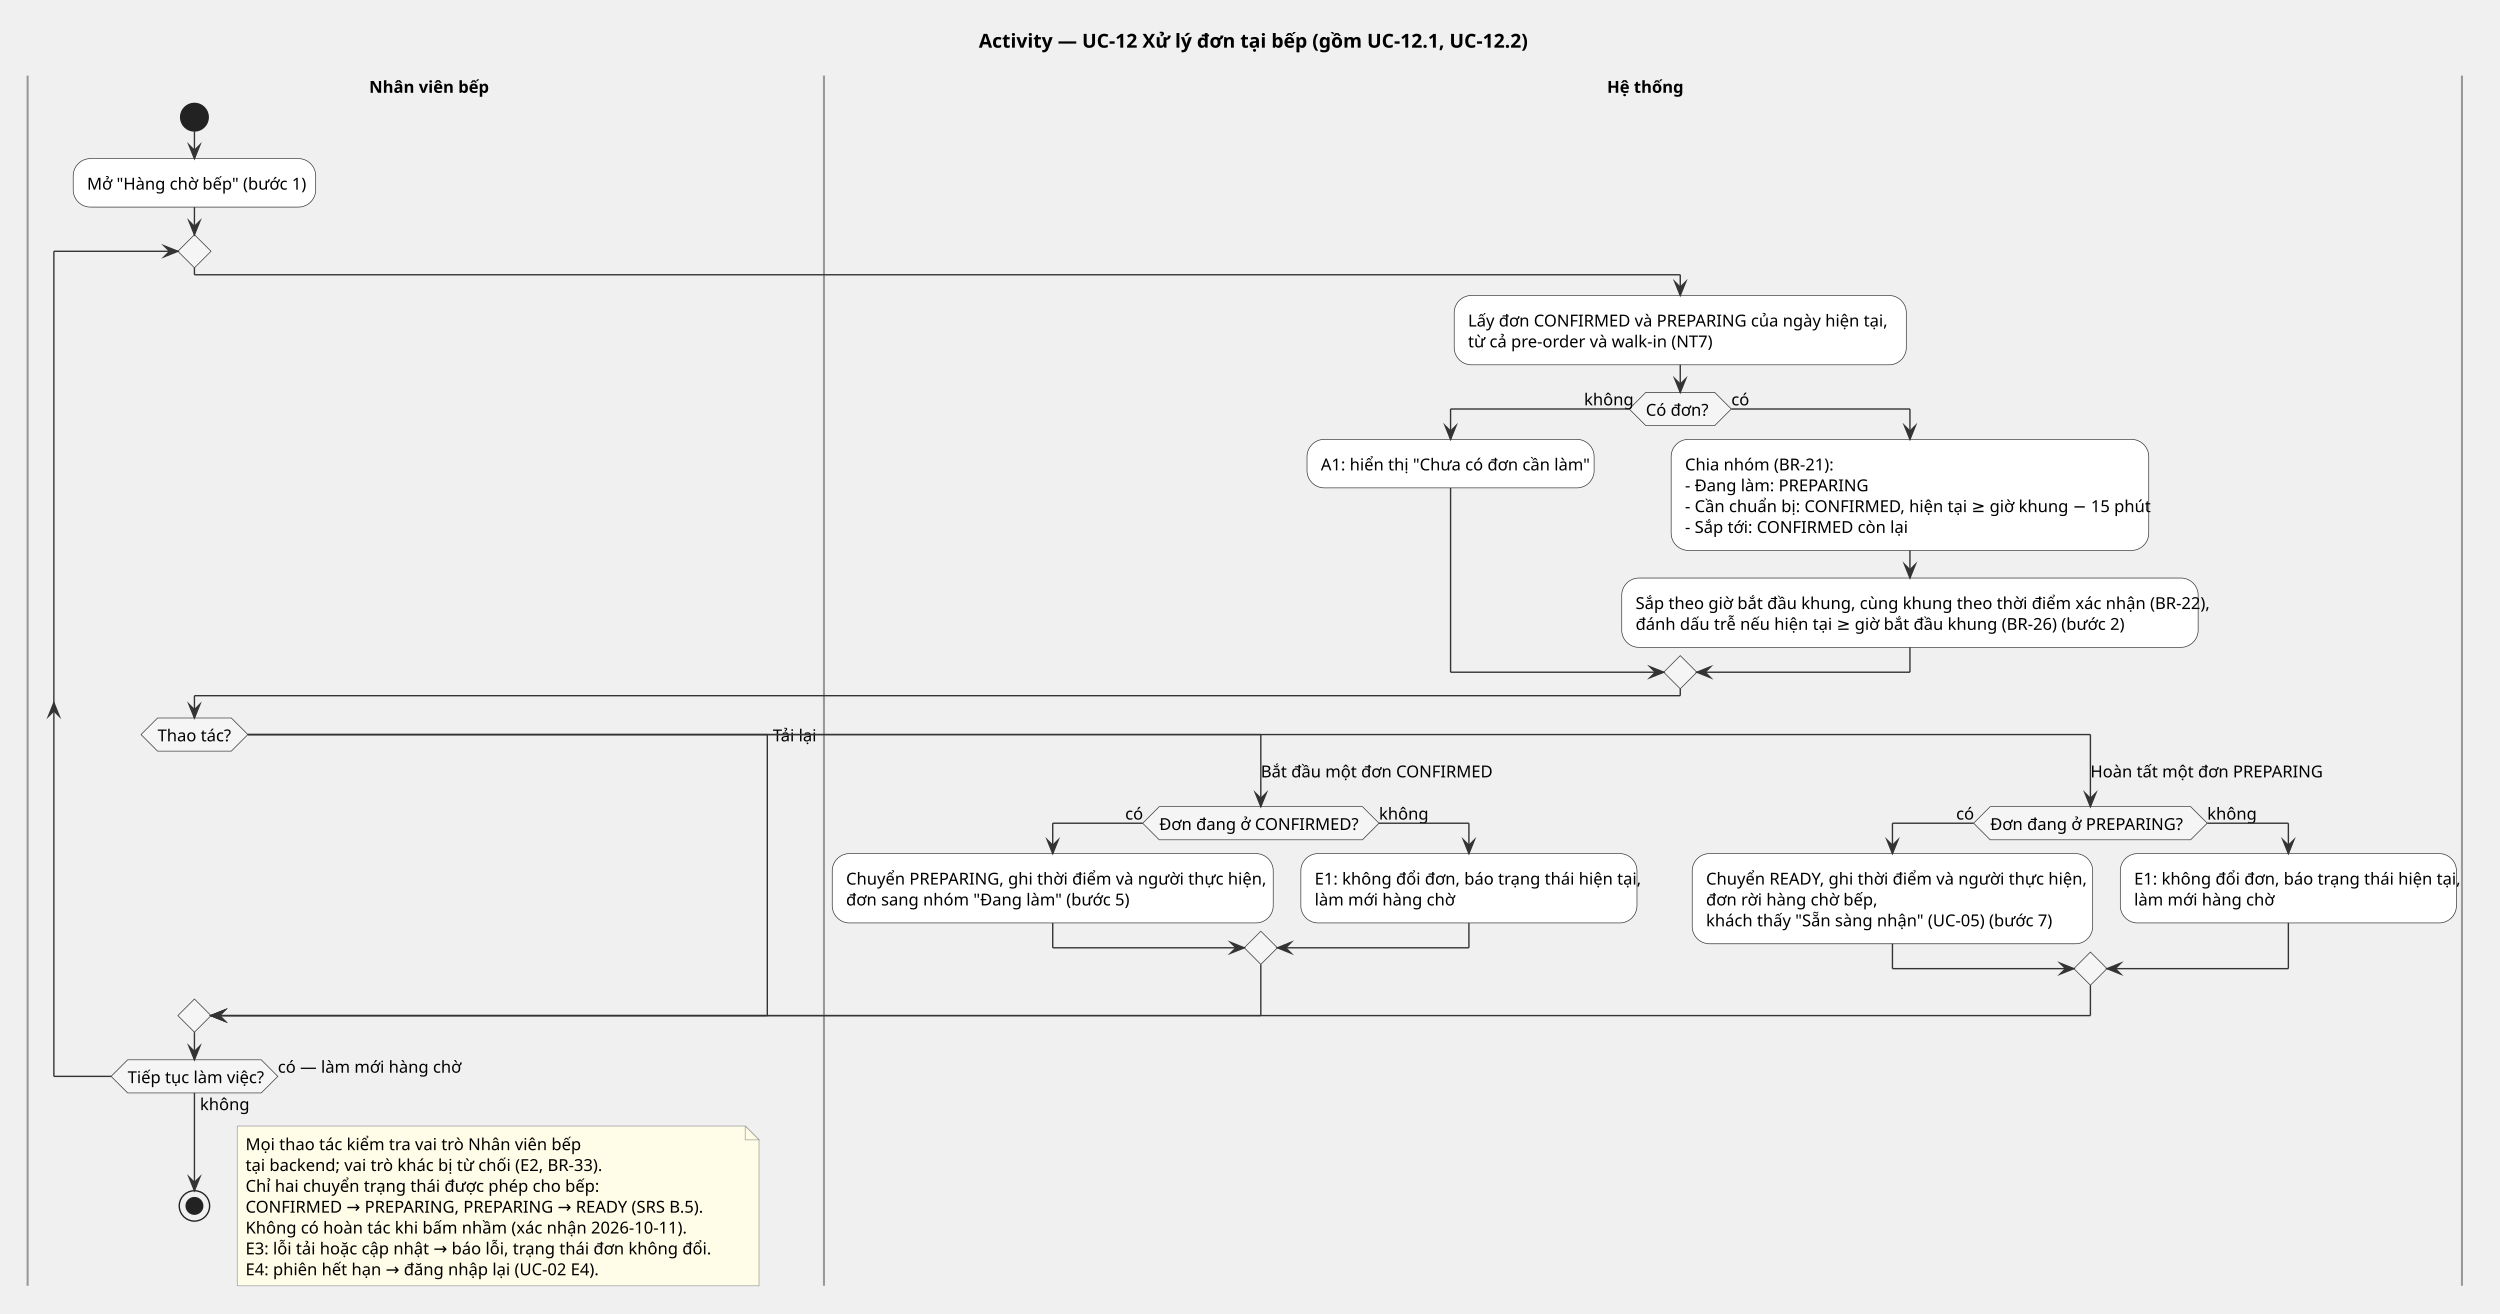
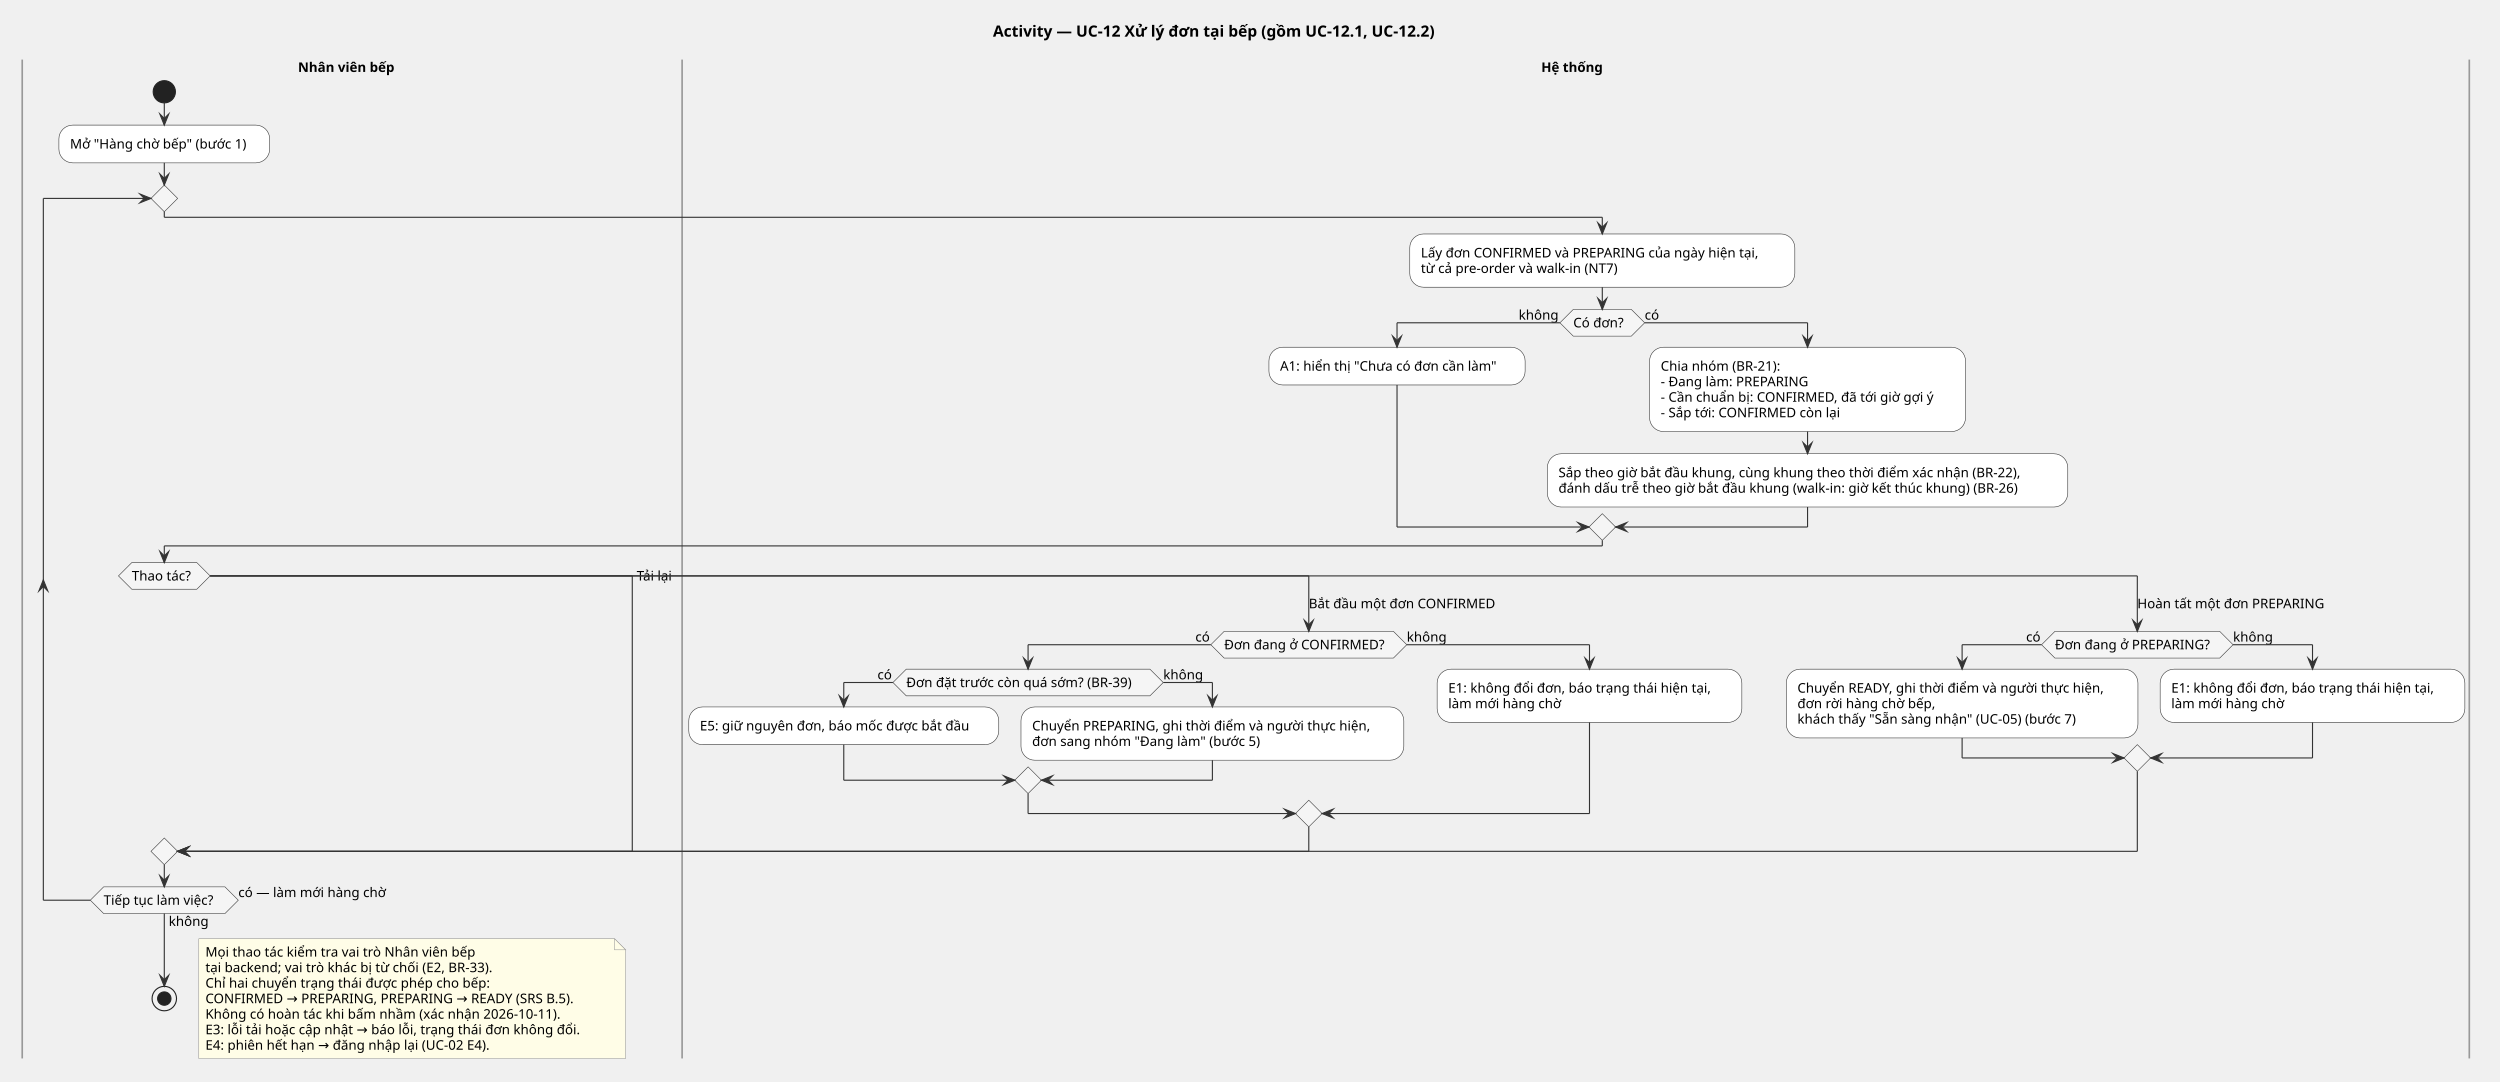
- <svg xmlns="http://www.w3.org/2000/svg" version="1.1" data-diagram-type="ACTIVITY" style="width:1810px;height:951px;background:#FFFFFF;" width="1810px" height="951px" viewBox="0 0 1810 951" zoomAndPan="magnify" preserveAspectRatio="none" contentStyleType="text/css">
+ <svg xmlns="http://www.w3.org/2000/svg" version="1.1" data-diagram-type="ACTIVITY" style="width:2250px;height:973px;background:#FFFFFF;" width="2250px" height="973px" viewBox="0 0 2250 973" zoomAndPan="magnify" preserveAspectRatio="none" contentStyleType="text/css">
  <defs />
  <g font-family="sans-serif" lengthAdjust="spacing">
    <g class="title" data-source-line="2">
-       <text x="708.651" y="34.533" fill="#000" font-size="14" textLength="390.824" font-weight="700">Activity — UC-12 Xử lý đơn tại bếp (gồm UC-12.1, UC-12.2)</text>
+       <text x="893.658" y="32.995" fill="#000" font-size="14" textLength="461.146" font-weight="700">Activity — UC-12 Xử lý đơn tại bếp (gồm UC-12.1, UC-12.2)</text>
    </g>
-     <rect x="20" y="54.746" width="1763.127" height="15.094" fill="none" style="stroke:none;" />
-     <ellipse cx="140.774" cy="84.84" rx="10" ry="10" fill="#222" style="stroke:#222;stroke-width:1;" />
-     <rect x="53" y="114.84" width="175.549" height="35.094" fill="#FFF" style="stroke:#333;stroke-width:0.5;" rx="12.5" ry="12.5" />
-     <text x="63" y="137.297" fill="#000" font-size="12" textLength="155.549">Mở "Hàng chờ bếp" (bước 1)</text>
-     <polygon points="114.091,519.824,167.458,519.824,179.458,531.824,167.458,543.824,114.091,543.824,102.091,531.824,114.091,519.824" fill="#F5F5F5" style="stroke:#333;stroke-width:0.5;stroke-linejoin:miter;stroke-miterlimit:10;" />
-     <text x="114.091" y="536.734" fill="#000" font-size="12" textLength="53.367">Thao tác?</text>
-     <polygon points="140.774,723.293,140.774,723.293,152.774,735.293,140.774,747.293,140.774,747.293,128.774,735.293,140.774,723.293" fill="#F5F5F5" style="stroke:#333;stroke-width:0.5;stroke-linejoin:miter;stroke-miterlimit:10;" />
-     <polygon points="140.774,169.934,152.774,181.934,140.774,193.934,128.774,181.934,140.774,169.934" fill="#F5F5F5" style="stroke:#333;stroke-width:0.5;stroke-linejoin:miter;stroke-miterlimit:10;" />
-     <polygon points="92.423,767.293,189.126,767.293,201.126,779.293,189.126,791.293,92.423,791.293,80.423,779.293,92.423,767.293" fill="#F5F5F5" style="stroke:#333;stroke-width:0.5;stroke-linejoin:miter;stroke-miterlimit:10;" />
-     <text x="144.774" y="803.75" fill="#000" font-size="12" textLength="32.695">không</text>
-     <text x="92.423" y="784.203" fill="#000" font-size="12" textLength="96.703">Tiếp tục làm việc?</text>
-     <text x="201.126" y="776.656" fill="#000" font-size="12" textLength="128.449">có — làm mới hàng chờ</text>
-     <path d="M171.774,815.25 L171.774,930.906 L549.534,930.906 L549.534,825.25 L539.534,815.25 L171.774,815.25" style="stroke:#999;stroke-width:0.5;" fill="#FFFDE7" />
-     <path d="M539.534,815.25 L539.534,825.25 L549.534,825.25 L539.534,815.25" style="stroke:#999;stroke-width:0.5;" fill="#FFFDE7" />
-     <text x="177.774" y="832.707" fill="#000" font-size="12" textLength="228.111">Mọi thao tác kiểm tra vai trò Nhân viên bếp</text>
-     <text x="177.774" y="847.801" fill="#000" font-size="12" textLength="252.146">tại backend; vai trò khác bị từ chối (E2, BR-33).</text>
-     <text x="177.774" y="862.895" fill="#000" font-size="12" textLength="244.061">Chỉ hai chuyển trạng thái được phép cho bếp:</text>
-     <text x="177.774" y="877.988" fill="#000" font-size="12" textLength="356.76">CONFIRMED → PREPARING, PREPARING → READY (SRS B.5).</text>
-     <text x="177.774" y="893.082" fill="#000" font-size="12" textLength="306.861">Không có hoàn tác khi bấm nhầm (xác nhận 2026-10-11).</text>
-     <text x="177.774" y="908.176" fill="#000" font-size="12" textLength="320.432">E3: lỗi tải hoặc cập nhật → báo lỗi, trạng thái đơn không đổi.</text>
-     <text x="177.774" y="923.27" fill="#000" font-size="12" textLength="250.512">E4: phiên hết hạn → đăng nhập lại (UC-02 E4).</text>
-     <ellipse cx="140.774" cy="873.078" rx="11" ry="11" fill="none" style="stroke:#222;stroke-width:1;" />
-     <ellipse cx="140.774" cy="873.078" rx="6" ry="6" fill="#222" style="stroke:#222;stroke-width:1;" />
-     <line x1="20" y1="54.746" x2="20" y2="930.906" style="stroke:#999;stroke-width:1.5;" />
-     <rect x="1052.848" y="213.934" width="327.318" height="50.188" fill="#FFF" style="stroke:#333;stroke-width:0.5;" rx="12.5" ry="12.5" />
-     <text x="1062.848" y="236.391" fill="#000" font-size="12" textLength="307.318">Lấy đơn CONFIRMED và PREPARING của ngày hiện tại,</text>
-     <text x="1062.848" y="251.484" fill="#000" font-size="12" textLength="170.742">từ cả pre-order và walk-in (NT7)</text>
-     <polygon points="1191.558,284.121,1241.456,284.121,1253.456,296.121,1241.456,308.121,1191.558,308.121,1179.558,296.121,1191.558,284.121" fill="#F5F5F5" style="stroke:#333;stroke-width:0.5;stroke-linejoin:miter;stroke-miterlimit:10;" />
-     <text x="1191.558" y="301.031" fill="#000" font-size="12" textLength="46.564">Có đơn?</text>
-     <text x="1146.862" y="293.484" fill="#000" font-size="12" textLength="32.695">không</text>
-     <text x="1253.456" y="293.484" fill="#000" font-size="12" textLength="12.674">có</text>
-     <rect x="946.287" y="318.121" width="207.852" height="35.094" fill="#FFF" style="stroke:#333;stroke-width:0.5;" rx="12.5" ry="12.5" />
-     <text x="956.287" y="340.578" fill="#000" font-size="12" textLength="187.852">A1: hiển thị "Chưa có đơn cần làm"</text>
-     <rect x="1209.922" y="318.121" width="345.758" height="80.375" fill="#FFF" style="stroke:#333;stroke-width:0.5;" rx="12.5" ry="12.5" />
-     <text x="1219.922" y="340.578" fill="#000" font-size="12" textLength="106.705">Chia nhóm (BR-21):</text>
-     <text x="1219.922" y="355.672" fill="#000" font-size="12" textLength="136.037">- Đang làm: PREPARING</text>
-     <text x="1219.922" y="370.766" fill="#000" font-size="12" textLength="325.758">- Cần chuẩn bị: CONFIRMED, hiện tại ≥ giờ khung − 15 phút</text>
-     <text x="1219.922" y="385.859" fill="#000" font-size="12" textLength="163.236">- Sắp tới: CONFIRMED còn lại</text>
-     <rect x="1174.139" y="418.496" width="417.324" height="50.188" fill="#FFF" style="stroke:#333;stroke-width:0.5;" rx="12.5" ry="12.5" />
-     <text x="1184.139" y="440.953" fill="#000" font-size="12" textLength="397.324">Sắp theo giờ bắt đầu khung, cùng khung theo thời điểm xác nhận (BR-22),</text>
-     <text x="1184.139" y="456.047" fill="#000" font-size="12" textLength="339.504">đánh dấu trễ nếu hiện tại ≥ giờ bắt đầu khung (BR-26) (bước 2)</text>
-     <polygon points="1216.507,474.684,1228.507,486.684,1216.507,498.684,1204.507,486.684,1216.507,474.684" fill="#F5F5F5" style="stroke:#333;stroke-width:0.5;stroke-linejoin:miter;stroke-miterlimit:10;" />
-     <polygon points="839.279,584.012,986.39,584.012,998.39,596.012,986.39,608.012,839.279,608.012,827.279,596.012,839.279,584.012" fill="#F5F5F5" style="stroke:#333;stroke-width:0.5;stroke-linejoin:miter;stroke-miterlimit:10;" />
-     <text x="839.279" y="600.922" fill="#000" font-size="12" textLength="147.111">Đơn đang ở CONFIRMED?</text>
-     <text x="814.605" y="593.375" fill="#000" font-size="12" textLength="12.674">có</text>
-     <text x="998.39" y="593.375" fill="#000" font-size="12" textLength="32.695">không</text>
-     <rect x="602.544" y="618.012" width="319.268" height="50.188" fill="#FFF" style="stroke:#333;stroke-width:0.5;" rx="12.5" ry="12.5" />
-     <text x="612.544" y="640.469" fill="#000" font-size="12" textLength="299.268">Chuyển PREPARING, ghi thời điểm và người thực hiện,</text>
-     <text x="612.544" y="655.563" fill="#000" font-size="12" textLength="197.045">đơn sang nhóm "Đang làm" (bước 5)</text>
-     <rect x="941.812" y="618.012" width="243.359" height="50.188" fill="#FFF" style="stroke:#333;stroke-width:0.5;" rx="12.5" ry="12.5" />
-     <text x="951.812" y="640.469" fill="#000" font-size="12" textLength="223.359">E1: không đổi đơn, báo trạng thái hiện tại,</text>
-     <text x="951.812" y="655.563" fill="#000" font-size="12" textLength="97.107">làm mới hàng chờ</text>
-     <polygon points="912.834,674.199,924.834,686.199,912.834,698.199,900.834,686.199,912.834,674.199" fill="#F5F5F5" style="stroke:#333;stroke-width:0.5;stroke-linejoin:miter;stroke-miterlimit:10;" />
-     <polygon points="1440.893,584.012,1586.023,584.012,1598.023,596.012,1586.023,608.012,1440.893,608.012,1428.893,596.012,1440.893,584.012" fill="#F5F5F5" style="stroke:#333;stroke-width:0.5;stroke-linejoin:miter;stroke-miterlimit:10;" />
-     <text x="1440.893" y="600.922" fill="#000" font-size="12" textLength="145.131">Đơn đang ở PREPARING?</text>
-     <text x="1416.219" y="593.375" fill="#000" font-size="12" textLength="12.674">có</text>
-     <text x="1598.023" y="593.375" fill="#000" font-size="12" textLength="32.695">không</text>
-     <rect x="1225.171" y="618.012" width="289.93" height="65.281" fill="#FFF" style="stroke:#333;stroke-width:0.5;" rx="12.5" ry="12.5" />
-     <text x="1235.171" y="640.469" fill="#000" font-size="12" textLength="269.93">Chuyển READY, ghi thời điểm và người thực hiện,</text>
-     <text x="1235.171" y="655.563" fill="#000" font-size="12" textLength="119.678">đơn rời hàng chờ bếp,</text>
-     <text x="1235.171" y="670.656" fill="#000" font-size="12" textLength="246.539">khách thấy "Sẵn sàng nhận" (UC-05) (bước 7)</text>
-     <rect x="1535.101" y="618.012" width="243.359" height="50.188" fill="#FFF" style="stroke:#333;stroke-width:0.5;" rx="12.5" ry="12.5" />
-     <text x="1545.101" y="640.469" fill="#000" font-size="12" textLength="223.359">E1: không đổi đơn, báo trạng thái hiện tại,</text>
-     <text x="1545.101" y="655.563" fill="#000" font-size="12" textLength="97.107">làm mới hàng chờ</text>
-     <polygon points="1513.458,689.293,1525.458,701.293,1513.458,713.293,1501.458,701.293,1513.458,689.293" fill="#F5F5F5" style="stroke:#333;stroke-width:0.5;stroke-linejoin:miter;stroke-miterlimit:10;" />
-     <line x1="596.544" y1="54.746" x2="596.544" y2="930.906" style="stroke:#999;stroke-width:1.5;" />
-     <line x1="1782.46" y1="54.746" x2="1782.46" y2="930.906" style="stroke:#999;stroke-width:1.5;" />
-     <line x1="140.774" y1="94.84" x2="140.774" y2="114.84" style="stroke:#333;stroke-width:1;" />
-     <polygon points="136.774,104.84,140.774,114.84,144.774,104.84,140.774,108.84" fill="#333" style="stroke:#333;stroke-width:1;stroke-linejoin:miter;stroke-miterlimit:10;" />
-     <line x1="179.458" y1="531.824" x2="555.534" y2="531.824" style="stroke:#333;stroke-width:1;" />
-     <line x1="555.534" y1="531.824" x2="555.534" y2="735.293" style="stroke:#333;stroke-width:1;" />
-     <line x1="555.534" y1="735.293" x2="152.774" y2="735.293" style="stroke:#333;stroke-width:1;" />
-     <polygon points="162.774,731.293,152.774,735.293,162.774,739.293,158.774,735.293" fill="#333" style="stroke:#333;stroke-width:1;stroke-linejoin:miter;stroke-miterlimit:10;" />
-     <text x="559.534" y="536.734" fill="#000" font-size="12" textLength="32.01">Tải lại</text>
-     <line x1="80.423" y1="779.293" x2="39" y2="779.293" style="stroke:#333;stroke-width:1;" />
-     <polygon points="35,518.684,39,508.684,43,518.684,39,514.684" fill="#333" style="stroke:#333;stroke-width:1;stroke-linejoin:miter;stroke-miterlimit:10;" />
-     <line x1="39" y1="181.934" x2="39" y2="779.293" style="stroke:#333;stroke-width:1;" />
-     <line x1="39" y1="181.934" x2="128.774" y2="181.934" style="stroke:#333;stroke-width:1;" />
-     <polygon points="118.774,177.934,128.774,181.934,118.774,185.934,122.774,181.934" fill="#333" style="stroke:#333;stroke-width:1;stroke-linejoin:miter;stroke-miterlimit:10;" />
-     <line x1="140.774" y1="747.293" x2="140.774" y2="767.293" style="stroke:#333;stroke-width:1;" />
-     <polygon points="136.774,757.293,140.774,767.293,144.774,757.293,140.774,761.293" fill="#333" style="stroke:#333;stroke-width:1;stroke-linejoin:miter;stroke-miterlimit:10;" />
-     <line x1="140.774" y1="149.934" x2="140.774" y2="169.934" style="stroke:#333;stroke-width:1;" />
-     <polygon points="136.774,159.934,140.774,169.934,144.774,159.934,140.774,163.934" fill="#333" style="stroke:#333;stroke-width:1;stroke-linejoin:miter;stroke-miterlimit:10;" />
-     <line x1="140.774" y1="791.293" x2="140.774" y2="862.078" style="stroke:#333;stroke-width:1;" />
-     <polygon points="136.774,852.078,140.774,862.078,144.774,852.078,140.774,856.078" fill="#333" style="stroke:#333;stroke-width:1;stroke-linejoin:miter;stroke-miterlimit:10;" />
-     <line x1="1382.801" y1="398.496" x2="1382.801" y2="418.496" style="stroke:#333;stroke-width:1;" />
-     <polygon points="1378.801,408.496,1382.801,418.496,1386.801,408.496,1382.801,412.496" fill="#333" style="stroke:#333;stroke-width:1;stroke-linejoin:miter;stroke-miterlimit:10;" />
-     <line x1="1179.558" y1="296.121" x2="1050.213" y2="296.121" style="stroke:#333;stroke-width:1;" />
-     <line x1="1050.213" y1="296.121" x2="1050.213" y2="318.121" style="stroke:#333;stroke-width:1;" />
-     <polygon points="1046.213,308.121,1050.213,318.121,1054.213,308.121,1050.213,312.121" fill="#333" style="stroke:#333;stroke-width:1;stroke-linejoin:miter;stroke-miterlimit:10;" />
-     <line x1="1253.456" y1="296.121" x2="1382.801" y2="296.121" style="stroke:#333;stroke-width:1;" />
-     <line x1="1382.801" y1="296.121" x2="1382.801" y2="318.121" style="stroke:#333;stroke-width:1;" />
-     <polygon points="1378.801,308.121,1382.801,318.121,1386.801,308.121,1382.801,312.121" fill="#333" style="stroke:#333;stroke-width:1;stroke-linejoin:miter;stroke-miterlimit:10;" />
-     <line x1="1050.213" y1="353.215" x2="1050.213" y2="486.684" style="stroke:#333;stroke-width:1;" />
-     <line x1="1050.213" y1="486.684" x2="1204.507" y2="486.684" style="stroke:#333;stroke-width:1;" />
-     <polygon points="1194.507,482.684,1204.507,486.684,1194.507,490.684,1198.507,486.684" fill="#333" style="stroke:#333;stroke-width:1;stroke-linejoin:miter;stroke-miterlimit:10;" />
-     <line x1="1382.801" y1="468.684" x2="1382.801" y2="486.684" style="stroke:#333;stroke-width:1;" />
-     <line x1="1382.801" y1="486.684" x2="1228.507" y2="486.684" style="stroke:#333;stroke-width:1;" />
-     <polygon points="1238.507,482.684,1228.507,486.684,1238.507,490.684,1234.507,486.684" fill="#333" style="stroke:#333;stroke-width:1;stroke-linejoin:miter;stroke-miterlimit:10;" />
-     <line x1="1216.507" y1="264.121" x2="1216.507" y2="284.121" style="stroke:#333;stroke-width:1;" />
-     <polygon points="1212.507,274.121,1216.507,284.121,1220.507,274.121,1216.507,278.121" fill="#333" style="stroke:#333;stroke-width:1;stroke-linejoin:miter;stroke-miterlimit:10;" />
-     <line x1="827.279" y1="596.012" x2="762.178" y2="596.012" style="stroke:#333;stroke-width:1;" />
-     <line x1="762.178" y1="596.012" x2="762.178" y2="618.012" style="stroke:#333;stroke-width:1;" />
-     <polygon points="758.178,608.012,762.178,618.012,766.178,608.012,762.178,612.012" fill="#333" style="stroke:#333;stroke-width:1;stroke-linejoin:miter;stroke-miterlimit:10;" />
-     <line x1="998.39" y1="596.012" x2="1063.491" y2="596.012" style="stroke:#333;stroke-width:1;" />
-     <line x1="1063.491" y1="596.012" x2="1063.491" y2="618.012" style="stroke:#333;stroke-width:1;" />
-     <polygon points="1059.491,608.012,1063.491,618.012,1067.491,608.012,1063.491,612.012" fill="#333" style="stroke:#333;stroke-width:1;stroke-linejoin:miter;stroke-miterlimit:10;" />
-     <line x1="762.178" y1="668.199" x2="762.178" y2="686.199" style="stroke:#333;stroke-width:1;" />
-     <line x1="762.178" y1="686.199" x2="900.834" y2="686.199" style="stroke:#333;stroke-width:1;" />
-     <polygon points="890.834,682.199,900.834,686.199,890.834,690.199,894.834,686.199" fill="#333" style="stroke:#333;stroke-width:1;stroke-linejoin:miter;stroke-miterlimit:10;" />
-     <line x1="1063.491" y1="668.199" x2="1063.491" y2="686.199" style="stroke:#333;stroke-width:1;" />
-     <line x1="1063.491" y1="686.199" x2="924.834" y2="686.199" style="stroke:#333;stroke-width:1;" />
-     <polygon points="934.834,682.199,924.834,686.199,934.834,690.199,930.834,686.199" fill="#333" style="stroke:#333;stroke-width:1;stroke-linejoin:miter;stroke-miterlimit:10;" />
-     <line x1="1428.893" y1="596.012" x2="1370.136" y2="596.012" style="stroke:#333;stroke-width:1;" />
-     <line x1="1370.136" y1="596.012" x2="1370.136" y2="618.012" style="stroke:#333;stroke-width:1;" />
-     <polygon points="1366.136,608.012,1370.136,618.012,1374.136,608.012,1370.136,612.012" fill="#333" style="stroke:#333;stroke-width:1;stroke-linejoin:miter;stroke-miterlimit:10;" />
-     <line x1="1598.023" y1="596.012" x2="1656.78" y2="596.012" style="stroke:#333;stroke-width:1;" />
-     <line x1="1656.78" y1="596.012" x2="1656.78" y2="618.012" style="stroke:#333;stroke-width:1;" />
-     <polygon points="1652.78,608.012,1656.78,618.012,1660.78,608.012,1656.78,612.012" fill="#333" style="stroke:#333;stroke-width:1;stroke-linejoin:miter;stroke-miterlimit:10;" />
-     <line x1="1370.136" y1="683.293" x2="1370.136" y2="701.293" style="stroke:#333;stroke-width:1;" />
-     <line x1="1370.136" y1="701.293" x2="1501.458" y2="701.293" style="stroke:#333;stroke-width:1;" />
-     <polygon points="1491.458,697.293,1501.458,701.293,1491.458,705.293,1495.458,701.293" fill="#333" style="stroke:#333;stroke-width:1;stroke-linejoin:miter;stroke-miterlimit:10;" />
-     <line x1="1656.78" y1="668.199" x2="1656.78" y2="701.293" style="stroke:#333;stroke-width:1;" />
-     <line x1="1656.78" y1="701.293" x2="1525.458" y2="701.293" style="stroke:#333;stroke-width:1;" />
-     <polygon points="1535.458,697.293,1525.458,701.293,1535.458,705.293,1531.458,701.293" fill="#333" style="stroke:#333;stroke-width:1;stroke-linejoin:miter;stroke-miterlimit:10;" />
-     <line x1="179.458" y1="531.824" x2="912.834" y2="531.824" style="stroke:#333;stroke-width:1;" />
-     <line x1="912.834" y1="531.824" x2="912.834" y2="584.012" style="stroke:#333;stroke-width:1;" />
-     <polygon points="908.834,574.012,912.834,584.012,916.834,574.012,912.834,578.012" fill="#333" style="stroke:#333;stroke-width:1;stroke-linejoin:miter;stroke-miterlimit:10;" />
-     <text x="912.834" y="562.828" fill="#000" font-size="12" textLength="165.252">Bắt đầu một đơn CONFIRMED</text>
-     <line x1="179.458" y1="531.824" x2="1513.458" y2="531.824" style="stroke:#333;stroke-width:1;" />
-     <line x1="1513.458" y1="531.824" x2="1513.458" y2="584.012" style="stroke:#333;stroke-width:1;" />
-     <polygon points="1509.458,574.012,1513.458,584.012,1517.458,574.012,1513.458,578.012" fill="#333" style="stroke:#333;stroke-width:1;stroke-linejoin:miter;stroke-miterlimit:10;" />
-     <text x="1513.458" y="562.828" fill="#000" font-size="12" textLength="167.268">Hoàn tất một đơn PREPARING</text>
-     <line x1="912.834" y1="698.199" x2="912.834" y2="735.293" style="stroke:#333;stroke-width:1;" />
-     <line x1="912.834" y1="735.293" x2="152.774" y2="735.293" style="stroke:#333;stroke-width:1;" />
-     <polygon points="162.774,731.293,152.774,735.293,162.774,739.293,158.774,735.293" fill="#333" style="stroke:#333;stroke-width:1;stroke-linejoin:miter;stroke-miterlimit:10;" />
-     <line x1="1513.458" y1="713.293" x2="1513.458" y2="735.293" style="stroke:#333;stroke-width:1;" />
-     <line x1="1513.458" y1="735.293" x2="152.774" y2="735.293" style="stroke:#333;stroke-width:1;" />
-     <polygon points="162.774,731.293,152.774,735.293,162.774,739.293,158.774,735.293" fill="#333" style="stroke:#333;stroke-width:1;stroke-linejoin:miter;stroke-miterlimit:10;" />
-     <line x1="1216.507" y1="498.684" x2="1216.507" y2="503.684" style="stroke:#333;stroke-width:1;" />
-     <line x1="1216.507" y1="503.684" x2="140.774" y2="503.684" style="stroke:#333;stroke-width:1;" />
-     <line x1="140.774" y1="503.684" x2="140.774" y2="519.824" style="stroke:#333;stroke-width:1;" />
-     <polygon points="136.774,509.824,140.774,519.824,144.774,509.824,140.774,513.824" fill="#333" style="stroke:#333;stroke-width:1;stroke-linejoin:miter;stroke-miterlimit:10;" />
-     <line x1="140.774" y1="193.934" x2="140.774" y2="198.934" style="stroke:#333;stroke-width:1;" />
-     <line x1="140.774" y1="198.934" x2="1216.507" y2="198.934" style="stroke:#333;stroke-width:1;" />
-     <line x1="1216.507" y1="198.934" x2="1216.507" y2="213.934" style="stroke:#333;stroke-width:1;" />
-     <polygon points="1212.507,203.934,1216.507,213.934,1220.507,203.934,1216.507,207.934" fill="#333" style="stroke:#333;stroke-width:1;stroke-linejoin:miter;stroke-miterlimit:10;" />
-     <text x="267.265" y="67.203" fill="#000" font-size="12" textLength="82.014" font-weight="700">Nhân viên bếp</text>
-     <text x="1163.507" y="67.203" fill="#000" font-size="12" textLength="51.99" font-weight="700">Hệ thống</text>
+     <rect x="20" y="53.627" width="2203.461" height="13.969" fill="none" style="stroke:none;" />
+     <ellipse cx="147.864" cy="82.596" rx="10" ry="10" fill="#222" style="stroke:#222;stroke-width:1;" />
+     <rect x="53" y="112.596" width="189.729" height="33.969" fill="#FFF" style="stroke:#333;stroke-width:0.5;" rx="12.5" ry="12.5" />
+     <text x="63" y="133.734" fill="#000" font-size="12" textLength="169.729">Mở "Hàng chờ bếp" (bước 1)</text>
+     <polygon points="118.629,506.314,177.1,506.314,189.1,518.314,177.1,530.314,118.629,530.314,106.629,518.314,118.629,506.314" fill="#F5F5F5" style="stroke:#333;stroke-width:0.5;stroke-linejoin:miter;stroke-miterlimit:10;" />
+     <text x="118.629" y="522.469" fill="#000" font-size="12" textLength="58.471">Thao tác?</text>
+     <polygon points="147.864,754.189,147.864,754.189,159.864,766.189,147.864,778.189,147.864,778.189,135.864,766.189,147.864,754.189" fill="#F5F5F5" style="stroke:#333;stroke-width:0.5;stroke-linejoin:miter;stroke-miterlimit:10;" />
+     <polygon points="147.864,166.564,159.864,178.564,147.864,190.564,135.864,178.564,147.864,166.564" fill="#F5F5F5" style="stroke:#333;stroke-width:0.5;stroke-linejoin:miter;stroke-miterlimit:10;" />
+     <polygon points="93.275,798.189,202.453,798.189,214.453,810.189,202.453,822.189,93.275,822.189,81.275,810.189,93.275,798.189" fill="#F5F5F5" style="stroke:#333;stroke-width:0.5;stroke-linejoin:miter;stroke-miterlimit:10;" />
+     <text x="151.864" y="833.328" fill="#000" font-size="12" textLength="37.119">không</text>
+     <text x="93.275" y="814.344" fill="#000" font-size="12" textLength="109.178">Tiếp tục làm việc?</text>
+     <text x="214.453" y="807.359" fill="#000" font-size="12" textLength="141.48">có — làm mới hàng chờ</text>
+     <path d="M178.864,844.828 L178.864,952.609 L563.046,952.609 L563.046,854.828 L553.046,844.828 L178.864,844.828" style="stroke:#999;stroke-width:0.5;" fill="#FFFDE7" />
+     <path d="M553.046,844.828 L553.046,854.828 L563.046,854.828 L553.046,844.828" style="stroke:#999;stroke-width:0.5;" fill="#FFFDE7" />
+     <text x="184.864" y="860.967" fill="#000" font-size="12" textLength="261.721">Mọi thao tác kiểm tra vai trò Nhân viên bếp</text>
+     <text x="184.864" y="874.936" fill="#000" font-size="12" textLength="284.684">tại backend; vai trò khác bị từ chối (E2, BR-33).</text>
+     <text x="184.864" y="888.904" fill="#000" font-size="12" textLength="274.828">Chỉ hai chuyển trạng thái được phép cho bếp:</text>
+     <text x="184.864" y="902.873" fill="#000" font-size="12" textLength="358.02">CONFIRMED → PREPARING, PREPARING → READY (SRS B.5).</text>
+     <text x="184.864" y="916.842" fill="#000" font-size="12" textLength="347.813">Không có hoàn tác khi bấm nhầm (xác nhận 2026-10-11).</text>
+     <text x="184.864" y="930.811" fill="#000" font-size="12" textLength="363.182">E3: lỗi tải hoặc cập nhật → báo lỗi, trạng thái đơn không đổi.</text>
+     <text x="184.864" y="944.779" fill="#000" font-size="12" textLength="279">E4: phiên hết hạn → đăng nhập lại (UC-02 E4).</text>
+     <ellipse cx="147.864" cy="898.719" rx="11" ry="11" fill="none" style="stroke:#222;stroke-width:1;" />
+     <ellipse cx="147.864" cy="898.719" rx="6" ry="6" fill="#222" style="stroke:#222;stroke-width:1;" />
+     <line x1="20" y1="53.627" x2="20" y2="952.609" style="stroke:#999;stroke-width:1.5;" />
+     <rect x="1268.785" y="210.564" width="346.555" height="47.938" fill="#FFF" style="stroke:#333;stroke-width:0.5;" rx="12.5" ry="12.5" />
+     <text x="1278.785" y="231.703" fill="#000" font-size="12" textLength="326.555">Lấy đơn CONFIRMED và PREPARING của ngày hiện tại,</text>
+     <text x="1278.785" y="245.672" fill="#000" font-size="12" textLength="192.287">từ cả pre-order và walk-in (NT7)</text>
+     <polygon points="1415.921,278.502,1468.204,278.502,1480.204,290.502,1468.204,302.502,1415.921,302.502,1403.921,290.502,1415.921,278.502" fill="#F5F5F5" style="stroke:#333;stroke-width:0.5;stroke-linejoin:miter;stroke-miterlimit:10;" />
+     <text x="1415.921" y="294.656" fill="#000" font-size="12" textLength="48.469">Có đơn?</text>
+     <text x="1366.802" y="287.672" fill="#000" font-size="12" textLength="37.119">không</text>
+     <text x="1480.204" y="287.672" fill="#000" font-size="12" textLength="13.939">có</text>
+     <rect x="1142.033" y="312.502" width="230.58" height="33.969" fill="#FFF" style="stroke:#333;stroke-width:0.5;" rx="12.5" ry="12.5" />
+     <text x="1152.033" y="333.641" fill="#000" font-size="12" textLength="210.58">A1: hiển thị "Chưa có đơn cần làm"</text>
+     <rect x="1484.617" y="312.502" width="284.369" height="75.875" fill="#FFF" style="stroke:#333;stroke-width:0.5;" rx="12.5" ry="12.5" />
+     <text x="1494.617" y="333.641" fill="#000" font-size="12" textLength="118.119">Chia nhóm (BR-21):</text>
+     <text x="1494.617" y="347.609" fill="#000" font-size="12" textLength="142.822">- Đang làm: PREPARING</text>
+     <text x="1494.617" y="361.578" fill="#000" font-size="12" textLength="264.369">- Cần chuẩn bị: CONFIRMED, đã tới giờ gợi ý</text>
+     <text x="1494.617" y="375.547" fill="#000" font-size="12" textLength="173.736">- Sắp tới: CONFIRMED còn lại</text>
+     <rect x="1392.613" y="408.377" width="468.377" height="47.938" fill="#FFF" style="stroke:#333;stroke-width:0.5;" rx="12.5" ry="12.5" />
+     <text x="1402.613" y="429.516" fill="#000" font-size="12" textLength="448.377">Sắp theo giờ bắt đầu khung, cùng khung theo thời điểm xác nhận (BR-22),</text>
+     <text x="1402.613" y="443.484" fill="#000" font-size="12" textLength="447.217">đánh dấu trễ theo giờ bắt đầu khung (walk-in: giờ kết thúc khung) (BR-26)</text>
+     <polygon points="1442.063,462.314,1454.063,474.314,1442.063,486.314,1430.063,474.314,1442.063,462.314" fill="#F5F5F5" style="stroke:#333;stroke-width:0.5;stroke-linejoin:miter;stroke-miterlimit:10;" />
+     <polygon points="1101.733,568.252,1254.083,568.252,1266.083,580.252,1254.083,592.252,1101.733,592.252,1089.733,580.252,1101.733,568.252" fill="#F5F5F5" style="stroke:#333;stroke-width:0.5;stroke-linejoin:miter;stroke-miterlimit:10;" />
+     <text x="1101.733" y="584.406" fill="#000" font-size="12" textLength="152.35">Đơn đang ở CONFIRMED?</text>
+     <text x="1075.794" y="577.422" fill="#000" font-size="12" textLength="13.939">có</text>
+     <text x="1266.083" y="577.422" fill="#000" font-size="12" textLength="37.119">không</text>
+     <polygon points="815.625,602.252,1034.923,602.252,1046.923,614.252,1034.923,626.252,815.625,626.252,803.625,614.252,815.625,602.252" fill="#F5F5F5" style="stroke:#333;stroke-width:0.5;stroke-linejoin:miter;stroke-miterlimit:10;" />
+     <text x="815.625" y="618.406" fill="#000" font-size="12" textLength="219.299">Đơn đặt trước còn quá sớm? (BR-39)</text>
+     <text x="789.685" y="611.422" fill="#000" font-size="12" textLength="13.939">có</text>
+     <text x="1046.923" y="611.422" fill="#000" font-size="12" textLength="37.119">không</text>
+     <rect x="619.899" y="636.252" width="278.984" height="33.969" fill="#FFF" style="stroke:#333;stroke-width:0.5;" rx="12.5" ry="12.5" />
+     <text x="629.899" y="657.391" fill="#000" font-size="12" textLength="258.984">E5: giữ nguyên đơn, báo mốc được bắt đầu</text>
+     <rect x="918.884" y="636.252" width="344.545" height="47.938" fill="#FFF" style="stroke:#333;stroke-width:0.5;" rx="12.5" ry="12.5" />
+     <text x="928.884" y="657.391" fill="#000" font-size="12" textLength="324.545">Chuyển PREPARING, ghi thời điểm và người thực hiện,</text>
+     <text x="928.884" y="671.359" fill="#000" font-size="12" textLength="219.973">đơn sang nhóm "Đang làm" (bước 5)</text>
+     <polygon points="925.274,690.189,937.274,702.189,925.274,714.189,913.274,702.189,925.274,690.189" fill="#F5F5F5" style="stroke:#333;stroke-width:0.5;stroke-linejoin:miter;stroke-miterlimit:10;" />
+     <rect x="1293.429" y="602.252" width="274.227" height="47.938" fill="#FFF" style="stroke:#333;stroke-width:0.5;" rx="12.5" ry="12.5" />
+     <text x="1303.429" y="623.391" fill="#000" font-size="12" textLength="254.227">E1: không đổi đơn, báo trạng thái hiện tại,</text>
+     <text x="1303.429" y="637.359" fill="#000" font-size="12" textLength="107.912">làm mới hàng chờ</text>
+     <polygon points="1177.908,720.189,1189.908,732.189,1177.908,744.189,1165.908,732.189,1177.908,720.189" fill="#F5F5F5" style="stroke:#333;stroke-width:0.5;stroke-linejoin:miter;stroke-miterlimit:10;" />
+     <polygon points="1849.406,568.252,1997.753,568.252,2009.753,580.252,1997.753,592.252,1849.406,592.252,1837.406,580.252,1849.406,568.252" fill="#F5F5F5" style="stroke:#333;stroke-width:0.5;stroke-linejoin:miter;stroke-miterlimit:10;" />
+     <text x="1849.406" y="584.406" fill="#000" font-size="12" textLength="148.348">Đơn đang ở PREPARING?</text>
+     <text x="1823.466" y="577.422" fill="#000" font-size="12" textLength="13.939">có</text>
+     <text x="2009.753" y="577.422" fill="#000" font-size="12" textLength="37.119">không</text>
+     <rect x="1607.655" y="602.252" width="316.49" height="61.906" fill="#FFF" style="stroke:#333;stroke-width:0.5;" rx="12.5" ry="12.5" />
+     <text x="1617.655" y="623.391" fill="#000" font-size="12" textLength="296.49">Chuyển READY, ghi thời điểm và người thực hiện,</text>
+     <text x="1617.655" y="637.359" fill="#000" font-size="12" textLength="131.59">đơn rời hàng chờ bếp,</text>
+     <text x="1617.655" y="651.328" fill="#000" font-size="12" textLength="274.477">khách thấy "Sẵn sàng nhận" (UC-05) (bước 7)</text>
+     <rect x="1944.146" y="602.252" width="274.227" height="47.938" fill="#FFF" style="stroke:#333;stroke-width:0.5;" rx="12.5" ry="12.5" />
+     <text x="1954.146" y="623.391" fill="#000" font-size="12" textLength="254.227">E1: không đổi đơn, báo trạng thái hiện tại,</text>
+     <text x="1954.146" y="637.359" fill="#000" font-size="12" textLength="107.912">làm mới hàng chờ</text>
+     <polygon points="1923.58,670.158,1935.58,682.158,1923.58,694.158,1911.58,682.158,1923.58,670.158" fill="#F5F5F5" style="stroke:#333;stroke-width:0.5;stroke-linejoin:miter;stroke-miterlimit:10;" />
+     <line x1="613.899" y1="53.627" x2="613.899" y2="952.609" style="stroke:#999;stroke-width:1.5;" />
+     <line x1="2222.372" y1="53.627" x2="2222.372" y2="952.609" style="stroke:#999;stroke-width:1.5;" />
+     <line x1="147.864" y1="92.596" x2="147.864" y2="112.596" style="stroke:#333;stroke-width:1;" />
+     <polygon points="143.864,102.596,147.864,112.596,151.864,102.596,147.864,106.596" fill="#333" style="stroke:#333;stroke-width:1;stroke-linejoin:miter;stroke-miterlimit:10;" />
+     <line x1="189.1" y1="518.314" x2="569.046" y2="518.314" style="stroke:#333;stroke-width:1;" />
+     <line x1="569.046" y1="518.314" x2="569.046" y2="766.189" style="stroke:#333;stroke-width:1;" />
+     <line x1="569.046" y1="766.189" x2="159.864" y2="766.189" style="stroke:#333;stroke-width:1;" />
+     <polygon points="169.864,762.189,159.864,766.189,169.864,770.189,165.864,766.189" fill="#333" style="stroke:#333;stroke-width:1;stroke-linejoin:miter;stroke-miterlimit:10;" />
+     <text x="573.046" y="522.469" fill="#000" font-size="12" textLength="35.854">Tải lại</text>
+     <line x1="81.275" y1="810.189" x2="39" y2="810.189" style="stroke:#333;stroke-width:1;" />
+     <polygon points="35,531.877,39,521.877,43,531.877,39,527.877" fill="#333" style="stroke:#333;stroke-width:1;stroke-linejoin:miter;stroke-miterlimit:10;" />
+     <line x1="39" y1="178.564" x2="39" y2="810.189" style="stroke:#333;stroke-width:1;" />
+     <line x1="39" y1="178.564" x2="135.864" y2="178.564" style="stroke:#333;stroke-width:1;" />
+     <polygon points="125.864,174.564,135.864,178.564,125.864,182.564,129.864,178.564" fill="#333" style="stroke:#333;stroke-width:1;stroke-linejoin:miter;stroke-miterlimit:10;" />
+     <line x1="147.864" y1="778.189" x2="147.864" y2="798.189" style="stroke:#333;stroke-width:1;" />
+     <polygon points="143.864,788.189,147.864,798.189,151.864,788.189,147.864,792.189" fill="#333" style="stroke:#333;stroke-width:1;stroke-linejoin:miter;stroke-miterlimit:10;" />
+     <line x1="147.864" y1="146.564" x2="147.864" y2="166.564" style="stroke:#333;stroke-width:1;" />
+     <polygon points="143.864,156.564,147.864,166.564,151.864,156.564,147.864,160.564" fill="#333" style="stroke:#333;stroke-width:1;stroke-linejoin:miter;stroke-miterlimit:10;" />
+     <line x1="147.864" y1="822.189" x2="147.864" y2="887.719" style="stroke:#333;stroke-width:1;" />
+     <polygon points="143.864,877.719,147.864,887.719,151.864,877.719,147.864,881.719" fill="#333" style="stroke:#333;stroke-width:1;stroke-linejoin:miter;stroke-miterlimit:10;" />
+     <line x1="1626.802" y1="388.377" x2="1626.802" y2="408.377" style="stroke:#333;stroke-width:1;" />
+     <polygon points="1622.802,398.377,1626.802,408.377,1630.802,398.377,1626.802,402.377" fill="#333" style="stroke:#333;stroke-width:1;stroke-linejoin:miter;stroke-miterlimit:10;" />
+     <line x1="1403.921" y1="290.502" x2="1257.323" y2="290.502" style="stroke:#333;stroke-width:1;" />
+     <line x1="1257.323" y1="290.502" x2="1257.323" y2="312.502" style="stroke:#333;stroke-width:1;" />
+     <polygon points="1253.323,302.502,1257.323,312.502,1261.323,302.502,1257.323,306.502" fill="#333" style="stroke:#333;stroke-width:1;stroke-linejoin:miter;stroke-miterlimit:10;" />
+     <line x1="1480.204" y1="290.502" x2="1626.802" y2="290.502" style="stroke:#333;stroke-width:1;" />
+     <line x1="1626.802" y1="290.502" x2="1626.802" y2="312.502" style="stroke:#333;stroke-width:1;" />
+     <polygon points="1622.802,302.502,1626.802,312.502,1630.802,302.502,1626.802,306.502" fill="#333" style="stroke:#333;stroke-width:1;stroke-linejoin:miter;stroke-miterlimit:10;" />
+     <line x1="1257.323" y1="346.471" x2="1257.323" y2="474.314" style="stroke:#333;stroke-width:1;" />
+     <line x1="1257.323" y1="474.314" x2="1430.063" y2="474.314" style="stroke:#333;stroke-width:1;" />
+     <polygon points="1420.063,470.314,1430.063,474.314,1420.063,478.314,1424.063,474.314" fill="#333" style="stroke:#333;stroke-width:1;stroke-linejoin:miter;stroke-miterlimit:10;" />
+     <line x1="1626.802" y1="456.314" x2="1626.802" y2="474.314" style="stroke:#333;stroke-width:1;" />
+     <line x1="1626.802" y1="474.314" x2="1454.063" y2="474.314" style="stroke:#333;stroke-width:1;" />
+     <polygon points="1464.063,470.314,1454.063,474.314,1464.063,478.314,1460.063,474.314" fill="#333" style="stroke:#333;stroke-width:1;stroke-linejoin:miter;stroke-miterlimit:10;" />
+     <line x1="1442.063" y1="258.502" x2="1442.063" y2="278.502" style="stroke:#333;stroke-width:1;" />
+     <polygon points="1438.063,268.502,1442.063,278.502,1446.063,268.502,1442.063,272.502" fill="#333" style="stroke:#333;stroke-width:1;stroke-linejoin:miter;stroke-miterlimit:10;" />
+     <line x1="803.625" y1="614.252" x2="759.392" y2="614.252" style="stroke:#333;stroke-width:1;" />
+     <line x1="759.392" y1="614.252" x2="759.392" y2="636.252" style="stroke:#333;stroke-width:1;" />
+     <polygon points="755.392,626.252,759.392,636.252,763.392,626.252,759.392,630.252" fill="#333" style="stroke:#333;stroke-width:1;stroke-linejoin:miter;stroke-miterlimit:10;" />
+     <line x1="1046.923" y1="614.252" x2="1091.156" y2="614.252" style="stroke:#333;stroke-width:1;" />
+     <line x1="1091.156" y1="614.252" x2="1091.156" y2="636.252" style="stroke:#333;stroke-width:1;" />
+     <polygon points="1087.156,626.252,1091.156,636.252,1095.156,626.252,1091.156,630.252" fill="#333" style="stroke:#333;stroke-width:1;stroke-linejoin:miter;stroke-miterlimit:10;" />
+     <line x1="759.392" y1="670.221" x2="759.392" y2="702.189" style="stroke:#333;stroke-width:1;" />
+     <line x1="759.392" y1="702.189" x2="913.274" y2="702.189" style="stroke:#333;stroke-width:1;" />
+     <polygon points="903.274,698.189,913.274,702.189,903.274,706.189,907.274,702.189" fill="#333" style="stroke:#333;stroke-width:1;stroke-linejoin:miter;stroke-miterlimit:10;" />
+     <line x1="1091.156" y1="684.189" x2="1091.156" y2="702.189" style="stroke:#333;stroke-width:1;" />
+     <line x1="1091.156" y1="702.189" x2="937.274" y2="702.189" style="stroke:#333;stroke-width:1;" />
+     <polygon points="947.274,698.189,937.274,702.189,947.274,706.189,943.274,702.189" fill="#333" style="stroke:#333;stroke-width:1;stroke-linejoin:miter;stroke-miterlimit:10;" />
+     <line x1="1089.733" y1="580.252" x2="925.274" y2="580.252" style="stroke:#333;stroke-width:1;" />
+     <line x1="925.274" y1="580.252" x2="925.274" y2="602.252" style="stroke:#333;stroke-width:1;" />
+     <polygon points="921.274,592.252,925.274,602.252,929.274,592.252,925.274,596.252" fill="#333" style="stroke:#333;stroke-width:1;stroke-linejoin:miter;stroke-miterlimit:10;" />
+     <line x1="1266.083" y1="580.252" x2="1430.542" y2="580.252" style="stroke:#333;stroke-width:1;" />
+     <line x1="1430.542" y1="580.252" x2="1430.542" y2="602.252" style="stroke:#333;stroke-width:1;" />
+     <polygon points="1426.542,592.252,1430.542,602.252,1434.542,592.252,1430.542,596.252" fill="#333" style="stroke:#333;stroke-width:1;stroke-linejoin:miter;stroke-miterlimit:10;" />
+     <line x1="925.274" y1="714.189" x2="925.274" y2="732.189" style="stroke:#333;stroke-width:1;" />
+     <line x1="925.274" y1="732.189" x2="1165.908" y2="732.189" style="stroke:#333;stroke-width:1;" />
+     <polygon points="1155.908,728.189,1165.908,732.189,1155.908,736.189,1159.908,732.189" fill="#333" style="stroke:#333;stroke-width:1;stroke-linejoin:miter;stroke-miterlimit:10;" />
+     <line x1="1430.542" y1="650.189" x2="1430.542" y2="732.189" style="stroke:#333;stroke-width:1;" />
+     <line x1="1430.542" y1="732.189" x2="1189.908" y2="732.189" style="stroke:#333;stroke-width:1;" />
+     <polygon points="1199.908,728.189,1189.908,732.189,1199.908,736.189,1195.908,732.189" fill="#333" style="stroke:#333;stroke-width:1;stroke-linejoin:miter;stroke-miterlimit:10;" />
+     <line x1="1837.406" y1="580.252" x2="1765.9" y2="580.252" style="stroke:#333;stroke-width:1;" />
+     <line x1="1765.9" y1="580.252" x2="1765.9" y2="602.252" style="stroke:#333;stroke-width:1;" />
+     <polygon points="1761.9,592.252,1765.9,602.252,1769.9,592.252,1765.9,596.252" fill="#333" style="stroke:#333;stroke-width:1;stroke-linejoin:miter;stroke-miterlimit:10;" />
+     <line x1="2009.753" y1="580.252" x2="2081.259" y2="580.252" style="stroke:#333;stroke-width:1;" />
+     <line x1="2081.259" y1="580.252" x2="2081.259" y2="602.252" style="stroke:#333;stroke-width:1;" />
+     <polygon points="2077.259,592.252,2081.259,602.252,2085.259,592.252,2081.259,596.252" fill="#333" style="stroke:#333;stroke-width:1;stroke-linejoin:miter;stroke-miterlimit:10;" />
+     <line x1="1765.9" y1="664.158" x2="1765.9" y2="682.158" style="stroke:#333;stroke-width:1;" />
+     <line x1="1765.9" y1="682.158" x2="1911.58" y2="682.158" style="stroke:#333;stroke-width:1;" />
+     <polygon points="1901.58,678.158,1911.58,682.158,1901.58,686.158,1905.58,682.158" fill="#333" style="stroke:#333;stroke-width:1;stroke-linejoin:miter;stroke-miterlimit:10;" />
+     <line x1="2081.259" y1="650.189" x2="2081.259" y2="682.158" style="stroke:#333;stroke-width:1;" />
+     <line x1="2081.259" y1="682.158" x2="1935.58" y2="682.158" style="stroke:#333;stroke-width:1;" />
+     <polygon points="1945.58,678.158,1935.58,682.158,1945.58,686.158,1941.58,682.158" fill="#333" style="stroke:#333;stroke-width:1;stroke-linejoin:miter;stroke-miterlimit:10;" />
+     <line x1="189.1" y1="518.314" x2="1177.908" y2="518.314" style="stroke:#333;stroke-width:1;" />
+     <line x1="1177.908" y1="518.314" x2="1177.908" y2="568.252" style="stroke:#333;stroke-width:1;" />
+     <polygon points="1173.908,558.252,1177.908,568.252,1181.908,558.252,1177.908,562.252" fill="#333" style="stroke:#333;stroke-width:1;stroke-linejoin:miter;stroke-miterlimit:10;" />
+     <text x="1177.908" y="547.438" fill="#000" font-size="12" textLength="177.182">Bắt đầu một đơn CONFIRMED</text>
+     <line x1="189.1" y1="518.314" x2="1923.58" y2="518.314" style="stroke:#333;stroke-width:1;" />
+     <line x1="1923.58" y1="518.314" x2="1923.58" y2="568.252" style="stroke:#333;stroke-width:1;" />
+     <polygon points="1919.58,558.252,1923.58,568.252,1927.58,558.252,1923.58,562.252" fill="#333" style="stroke:#333;stroke-width:1;stroke-linejoin:miter;stroke-miterlimit:10;" />
+     <text x="1923.58" y="547.438" fill="#000" font-size="12" textLength="178.4">Hoàn tất một đơn PREPARING</text>
+     <line x1="1177.908" y1="744.189" x2="1177.908" y2="766.189" style="stroke:#333;stroke-width:1;" />
+     <line x1="1177.908" y1="766.189" x2="159.864" y2="766.189" style="stroke:#333;stroke-width:1;" />
+     <polygon points="169.864,762.189,159.864,766.189,169.864,770.189,165.864,766.189" fill="#333" style="stroke:#333;stroke-width:1;stroke-linejoin:miter;stroke-miterlimit:10;" />
+     <line x1="1923.58" y1="694.158" x2="1923.58" y2="766.189" style="stroke:#333;stroke-width:1;" />
+     <line x1="1923.58" y1="766.189" x2="159.864" y2="766.189" style="stroke:#333;stroke-width:1;" />
+     <polygon points="169.864,762.189,159.864,766.189,169.864,770.189,165.864,766.189" fill="#333" style="stroke:#333;stroke-width:1;stroke-linejoin:miter;stroke-miterlimit:10;" />
+     <line x1="1442.063" y1="486.314" x2="1442.063" y2="491.314" style="stroke:#333;stroke-width:1;" />
+     <line x1="1442.063" y1="491.314" x2="147.864" y2="491.314" style="stroke:#333;stroke-width:1;" />
+     <line x1="147.864" y1="491.314" x2="147.864" y2="506.314" style="stroke:#333;stroke-width:1;" />
+     <polygon points="143.864,496.314,147.864,506.314,151.864,496.314,147.864,500.314" fill="#333" style="stroke:#333;stroke-width:1;stroke-linejoin:miter;stroke-miterlimit:10;" />
+     <line x1="147.864" y1="190.564" x2="147.864" y2="195.564" style="stroke:#333;stroke-width:1;" />
+     <line x1="147.864" y1="195.564" x2="1442.063" y2="195.564" style="stroke:#333;stroke-width:1;" />
+     <line x1="1442.063" y1="195.564" x2="1442.063" y2="210.564" style="stroke:#333;stroke-width:1;" />
+     <polygon points="1438.063,200.564,1442.063,210.564,1446.063,200.564,1442.063,204.564" fill="#333" style="stroke:#333;stroke-width:1;stroke-linejoin:miter;stroke-miterlimit:10;" />
+     <text x="268.191" y="64.766" fill="#000" font-size="12" textLength="97.518" font-weight="700">Nhân viên bếp</text>
+     <text x="1387.128" y="64.766" fill="#000" font-size="12" textLength="62.016" font-weight="700">Hệ thống</text>
  </g>
</svg>
